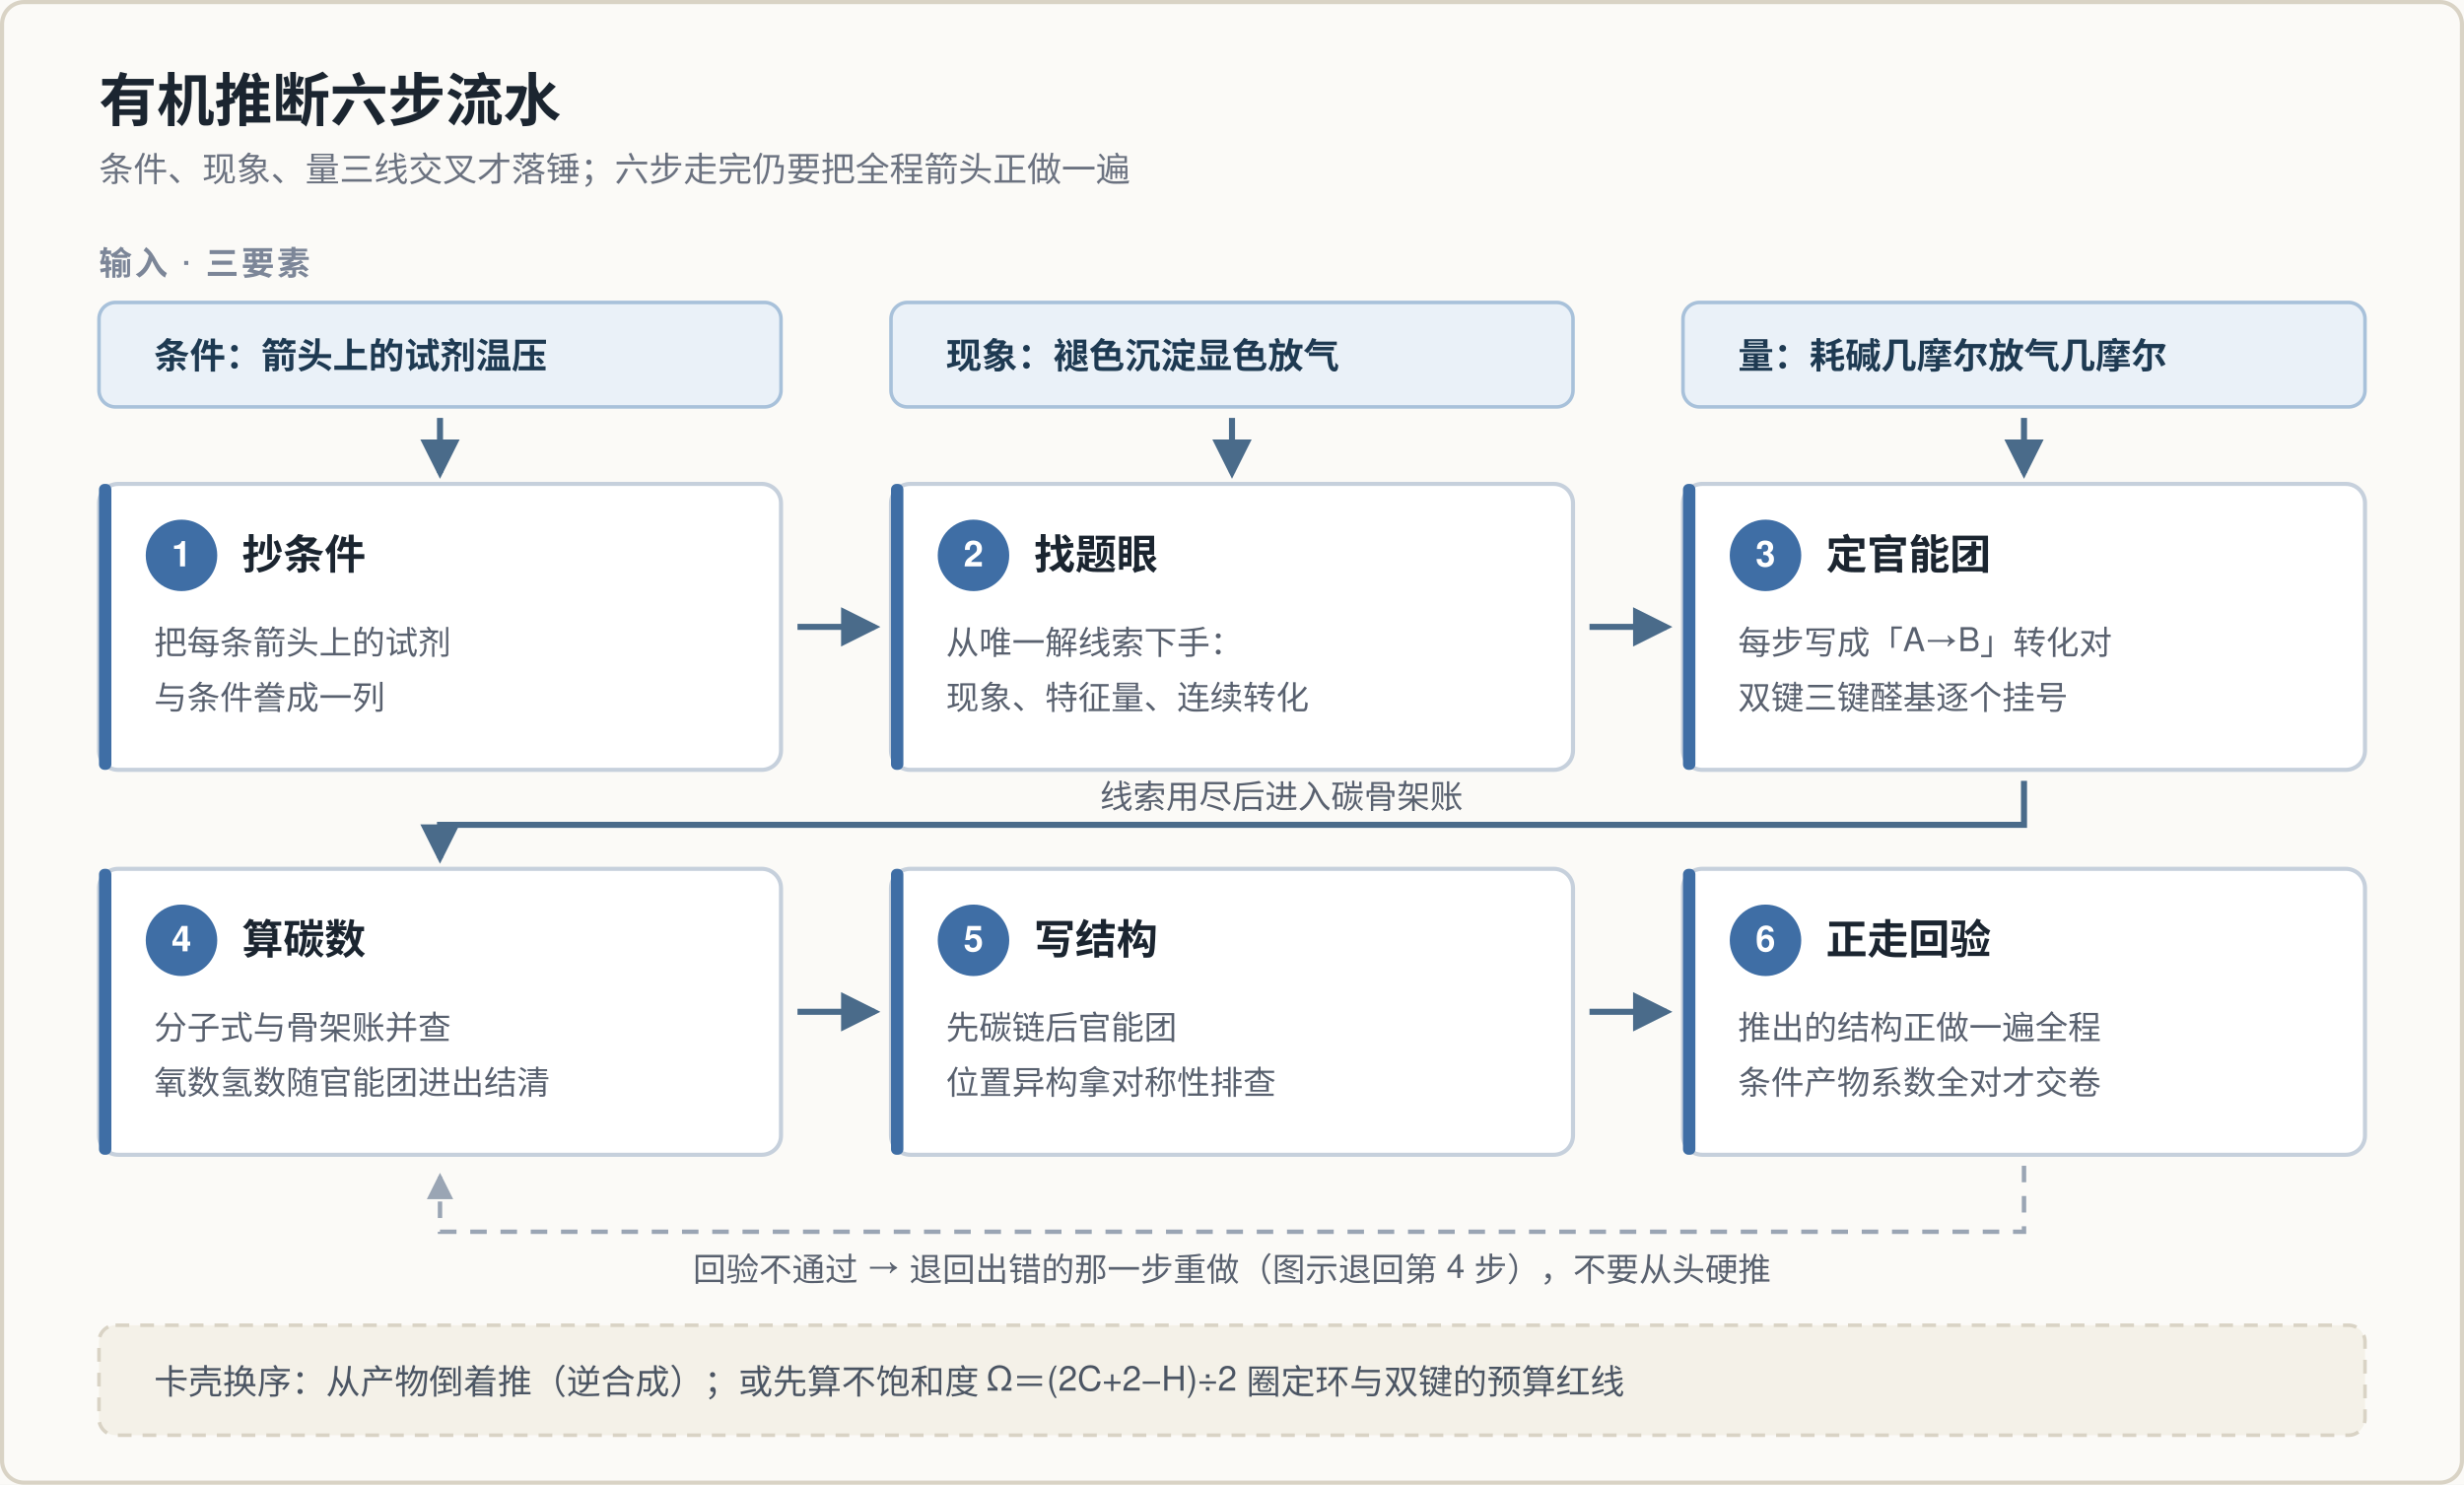
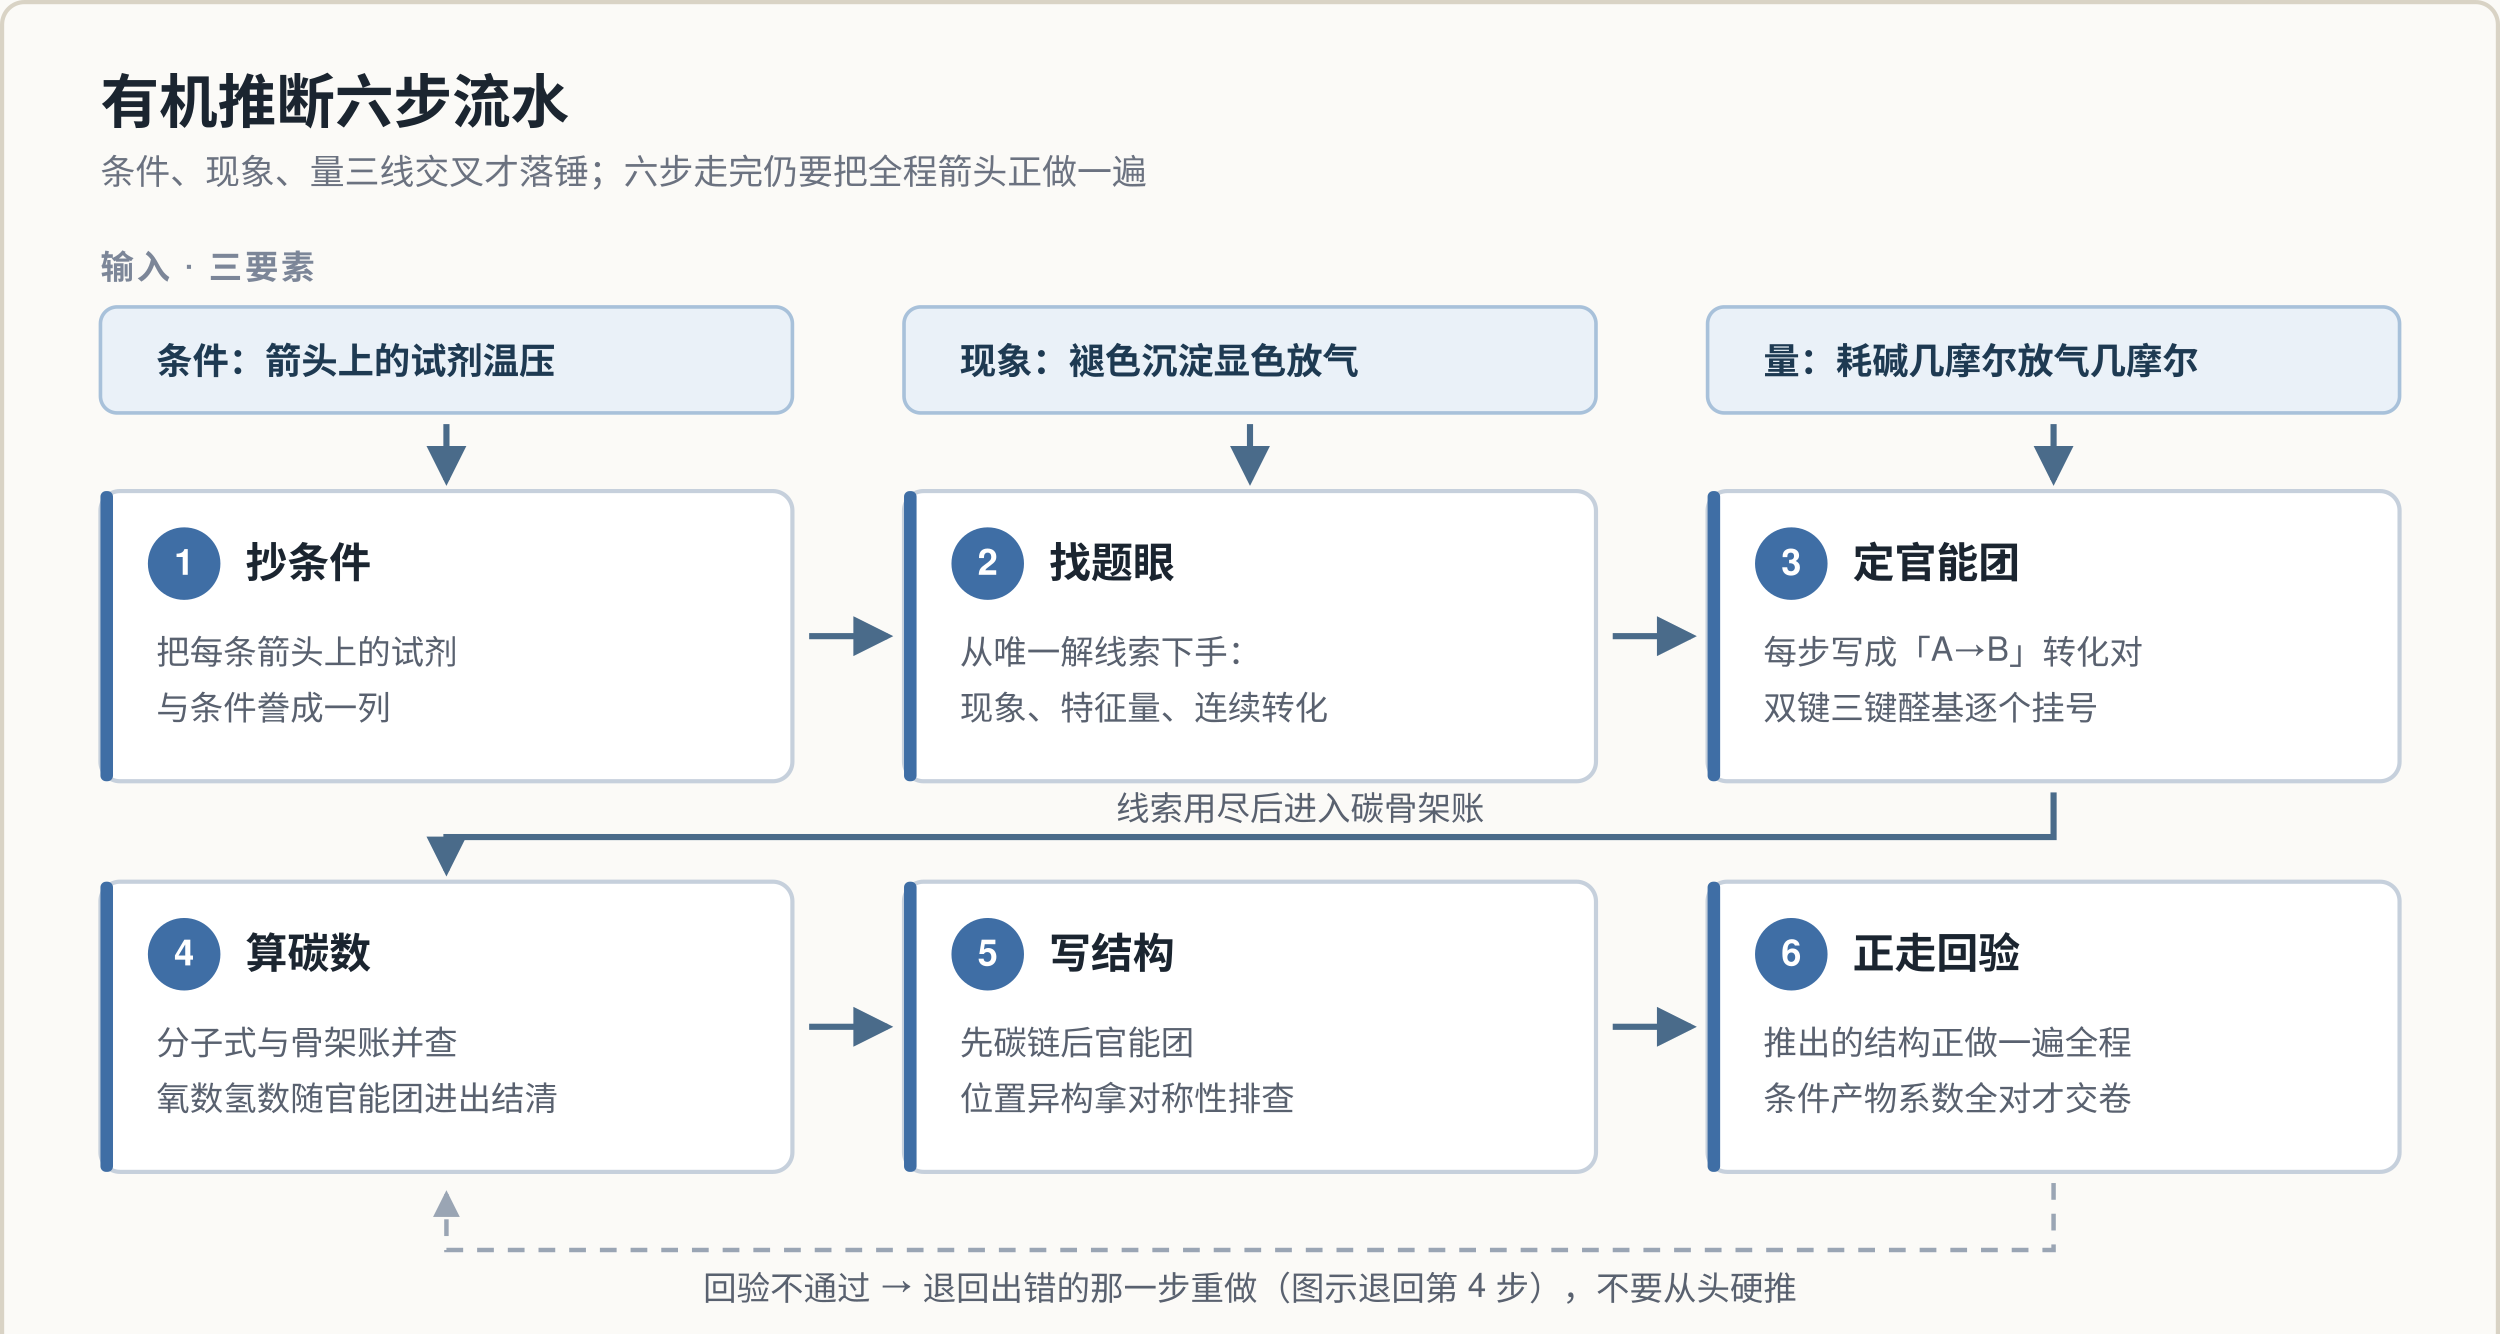
- <svg xmlns="http://www.w3.org/2000/svg" viewBox="0 0 896 540" width="896" height="540" role="img" aria-label="有机推断六步流水框图：输入条件、现象、量三要素，经抄条件、找题眼、定官能团、算碳数、写结构、正走回验六步，最后闭环回验。">
+ <svg xmlns="http://www.w3.org/2000/svg" viewBox="0 0 896 478" width="896" height="478" role="img" aria-label="有机推断六步流水框图：输入条件、现象、量三要素，经抄条件、找题眼、定官能团、算碳数、写结构、正走回验六步，最后闭环回验。">
  <style>
    .bg { fill: #fbfaf7; }
    .frame { fill: none; stroke: #d9d3c5; stroke-width: 1.5; }
    .t-title { font: 700 21px/1 "Helvetica Neue", Helvetica, Arial, "Noto Sans CJK SC", "Source Han Sans SC", "PingFang SC", "Microsoft YaHei", sans-serif; fill: #1b2530; }
    .t-cap { font: 600 12px/1 "Helvetica Neue", Helvetica, Arial, "Noto Sans CJK SC", "Source Han Sans SC", "PingFang SC", "Microsoft YaHei", sans-serif; fill: #7c8698; letter-spacing: 0.08em; }
    .t-sub { font: 400 12.5px/1 "Helvetica Neue", Helvetica, Arial, "Noto Sans CJK SC", "Source Han Sans SC", "PingFang SC", "Microsoft YaHei", sans-serif; fill: #6b7280; }
    .t-chip { font: 600 13px/1 "Helvetica Neue", Helvetica, Arial, "Noto Sans CJK SC", "Source Han Sans SC", "PingFang SC", "Microsoft YaHei", sans-serif; fill: #1e3a52; }
    .t-box { font: 600 15px/1 "Helvetica Neue", Helvetica, Arial, "Noto Sans CJK SC", "Source Han Sans SC", "PingFang SC", "Microsoft YaHei", sans-serif; fill: #1b2530; }
    .t-hint { font: 400 12px/1 "Helvetica Neue", Helvetica, Arial, "Noto Sans CJK SC", "Source Han Sans SC", "PingFang SC", "Microsoft YaHei", sans-serif; fill: #59616f; }
    .t-num { font: 700 13px/1 "Helvetica Neue", Helvetica, Arial, sans-serif; fill: #ffffff; }
    .t-note { font: 400 12.5px/1 "Helvetica Neue", Helvetica, Arial, "Noto Sans CJK SC", "Source Han Sans SC", "PingFang SC", "Microsoft YaHei", sans-serif; fill: #4b5563; }
    .box { fill: #ffffff; stroke: #c6d0dc; stroke-width: 1.5; }
    .boxaccent { fill: #3f6ea5; }
    .chip { fill: #eaf1f8; stroke: #a8c1da; stroke-width: 1.3; }
    .arrow { fill: none; stroke: #4a6b8a; stroke-width: 2.2; marker-end: url(#ah); }
    .feedback { fill: none; stroke: #9aa5b4; stroke-width: 1.6; stroke-dasharray: 6 5; marker-end: url(#ahg); }
  </style>
  <defs>
    <marker id="ah" viewBox="0 0 10 10" refX="8.5" refY="5" markerWidth="6.5" markerHeight="6.5" orient="auto-start-reverse">
      <path d="M0,0 L10,5 L0,10 z" fill="#4a6b8a" />
    </marker>
    <marker id="ahg" viewBox="0 0 10 10" refX="8.5" refY="5" markerWidth="6" markerHeight="6" orient="auto-start-reverse">
      <path d="M0,0 L10,5 L0,10 z" fill="#9aa5b4" />
    </marker>
  </defs>
  <rect class="bg" x="0" y="0" width="896" height="540" />
  <rect class="frame" x="0.75" y="0.75" width="894.5" height="538.5" rx="8" />
  <text class="t-title" x="36" y="44">有机推断六步流水</text>
  <text class="t-sub" x="36" y="66">条件、现象、量三线交叉才落锤；六步走完仍要把全程箭头正做一遍</text>
  <text class="t-cap" x="36" y="100">输入 · 三要素</text>
  <rect class="chip" x="36" y="110" width="248" height="38" rx="6" />
  <text class="t-chip" x="56" y="134">条件：箭头上的试剂温压</text>
  <rect class="chip" x="324" y="110" width="248" height="38" rx="6" />
  <text class="t-chip" x="344" y="134">现象：褪色沉淀显色放气</text>
  <rect class="chip" x="612" y="110" width="248" height="38" rx="6" />
  <text class="t-chip" x="632" y="134">量：耗碱几摩尔放气几摩尔</text>
  <path class="arrow" d="M160 152 L160 172" />
  <path class="arrow" d="M448 152 L448 172" />
  <path class="arrow" d="M736 152 L736 172" />
  <rect class="box" x="36" y="176" width="248" height="104" rx="7" />
  <rect class="boxaccent" x="36" y="176" width="4.5" height="104" rx="2" />
  <circle cx="66" cy="202" r="13" fill="#3f6ea5" />
  <text class="t-num" x="66" y="206" text-anchor="middle">1</text>
  <text class="t-box" x="88" y="207">抄条件</text>
  <text class="t-hint" x="56" y="238">把每条箭头上的试剂</text>
  <text class="t-hint" x="56" y="258">与条件誊成一列</text>
  <path class="arrow" d="M290 228 L318 228" />
  <rect class="box" x="324" y="176" width="248" height="104" rx="7" />
  <rect class="boxaccent" x="324" y="176" width="4.5" height="104" rx="2" />
  <circle cx="354" cy="202" r="13" fill="#3f6ea5" />
  <text class="t-num" x="354" y="206" text-anchor="middle">2</text>
  <text class="t-box" x="376" y="207">找题眼</text>
  <text class="t-hint" x="344" y="238">从唯一解线索下手：</text>
  <text class="t-hint" x="344" y="258">现象、特征量、连续转化</text>
  <path class="arrow" d="M578 228 L606 228" />
  <rect class="box" x="612" y="176" width="248" height="104" rx="7" />
  <rect class="boxaccent" x="612" y="176" width="4.5" height="104" rx="2" />
  <circle cx="642" cy="202" r="13" fill="#3f6ea5" />
  <text class="t-num" x="642" y="206" text-anchor="middle">3</text>
  <text class="t-box" x="664" y="207">定官能团</text>
  <text class="t-hint" x="632" y="238">每步写成「A→B」转化对</text>
  <text class="t-hint" x="632" y="258">双键三键醛基逐个挂号</text>
  <path class="arrow" d="M736 284 L736 300 L160 300 L160 312" />
  <text class="t-hint" x="466" y="294" text-anchor="middle">线索用尽后进入碳骨架账</text>
  <rect class="box" x="36" y="316" width="248" height="104" rx="7" />
  <rect class="boxaccent" x="36" y="316" width="4.5" height="104" rx="2" />
  <circle cx="66" cy="342" r="13" fill="#3f6ea5" />
  <text class="t-num" x="66" y="346" text-anchor="middle">4</text>
  <text class="t-box" x="88" y="347">算碳数</text>
  <text class="t-hint" x="56" y="378">分子式与骨架账并查</text>
  <text class="t-hint" x="56" y="398">氧数氢数随官能团进出结清</text>
  <path class="arrow" d="M290 368 L318 368" />
  <rect class="box" x="324" y="316" width="248" height="104" rx="7" />
  <rect class="boxaccent" x="324" y="316" width="4.5" height="104" rx="2" />
  <circle cx="354" cy="342" r="13" fill="#3f6ea5" />
  <text class="t-num" x="354" y="346" text-anchor="middle">5</text>
  <text class="t-box" x="376" y="347">写结构</text>
  <text class="t-hint" x="344" y="378">先碳链后官能团</text>
  <text class="t-hint" x="344" y="398">位置异构拿对称性排查</text>
  <path class="arrow" d="M578 368 L606 368" />
  <rect class="box" x="612" y="316" width="248" height="104" rx="7" />
  <rect class="boxaccent" x="612" y="316" width="4.5" height="104" rx="2" />
  <circle cx="642" cy="342" r="13" fill="#3f6ea5" />
  <text class="t-num" x="642" y="346" text-anchor="middle">6</text>
  <text class="t-box" x="664" y="347">正走回验</text>
  <text class="t-hint" x="632" y="378">推出的结构正做一遍全程</text>
  <text class="t-hint" x="632" y="398">条件产物系数全对才交卷</text>
  <path class="feedback" d="M736 424 L736 448 L160 448 L160 428" />
  <text class="t-hint" x="448" y="466" text-anchor="middle">回验不通过 → 退回出错的那一步重做（图示退回第 4 步），不要从头硬推</text>
-   <rect x="36" y="482" width="824" height="40" rx="6" fill="#f4f1e8" stroke="#d9d3c5" stroke-width="1.3" stroke-dasharray="5 4" />
-   <text class="t-note" x="56" y="507">卡壳换序：从产物倒着推（逆合成）；或先算不饱和度 Ω＝(2C+2−H)÷2 圈定环与双键的预算红线</text>
</svg>
